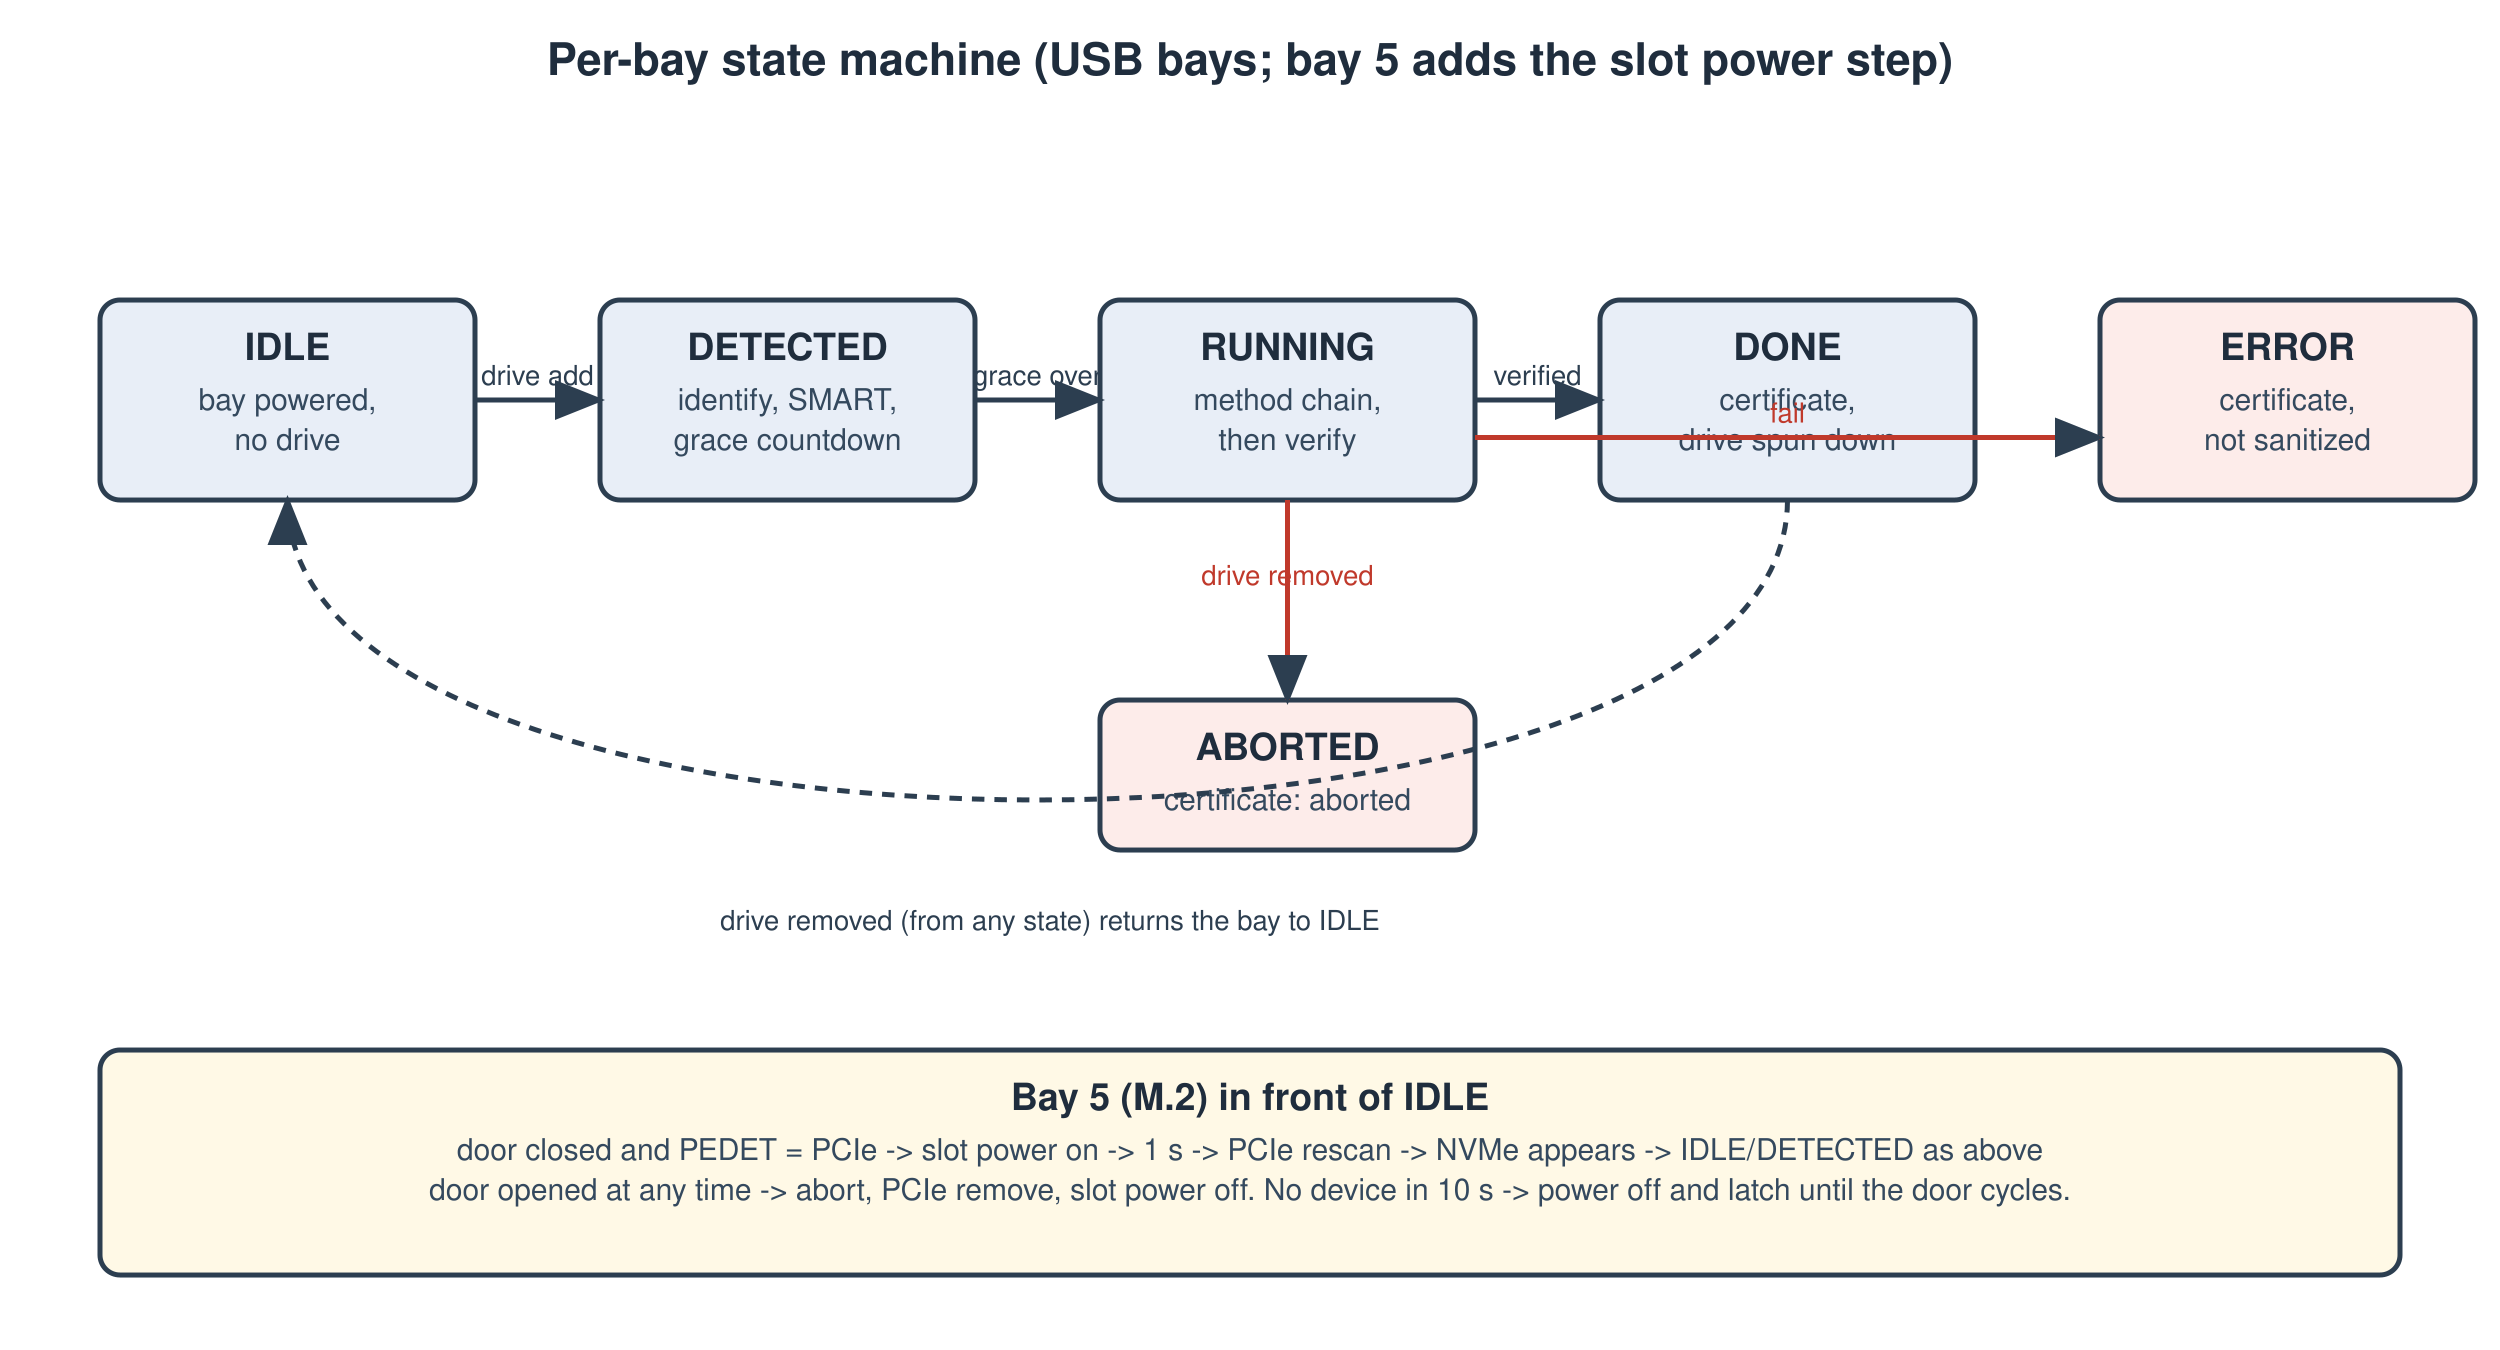
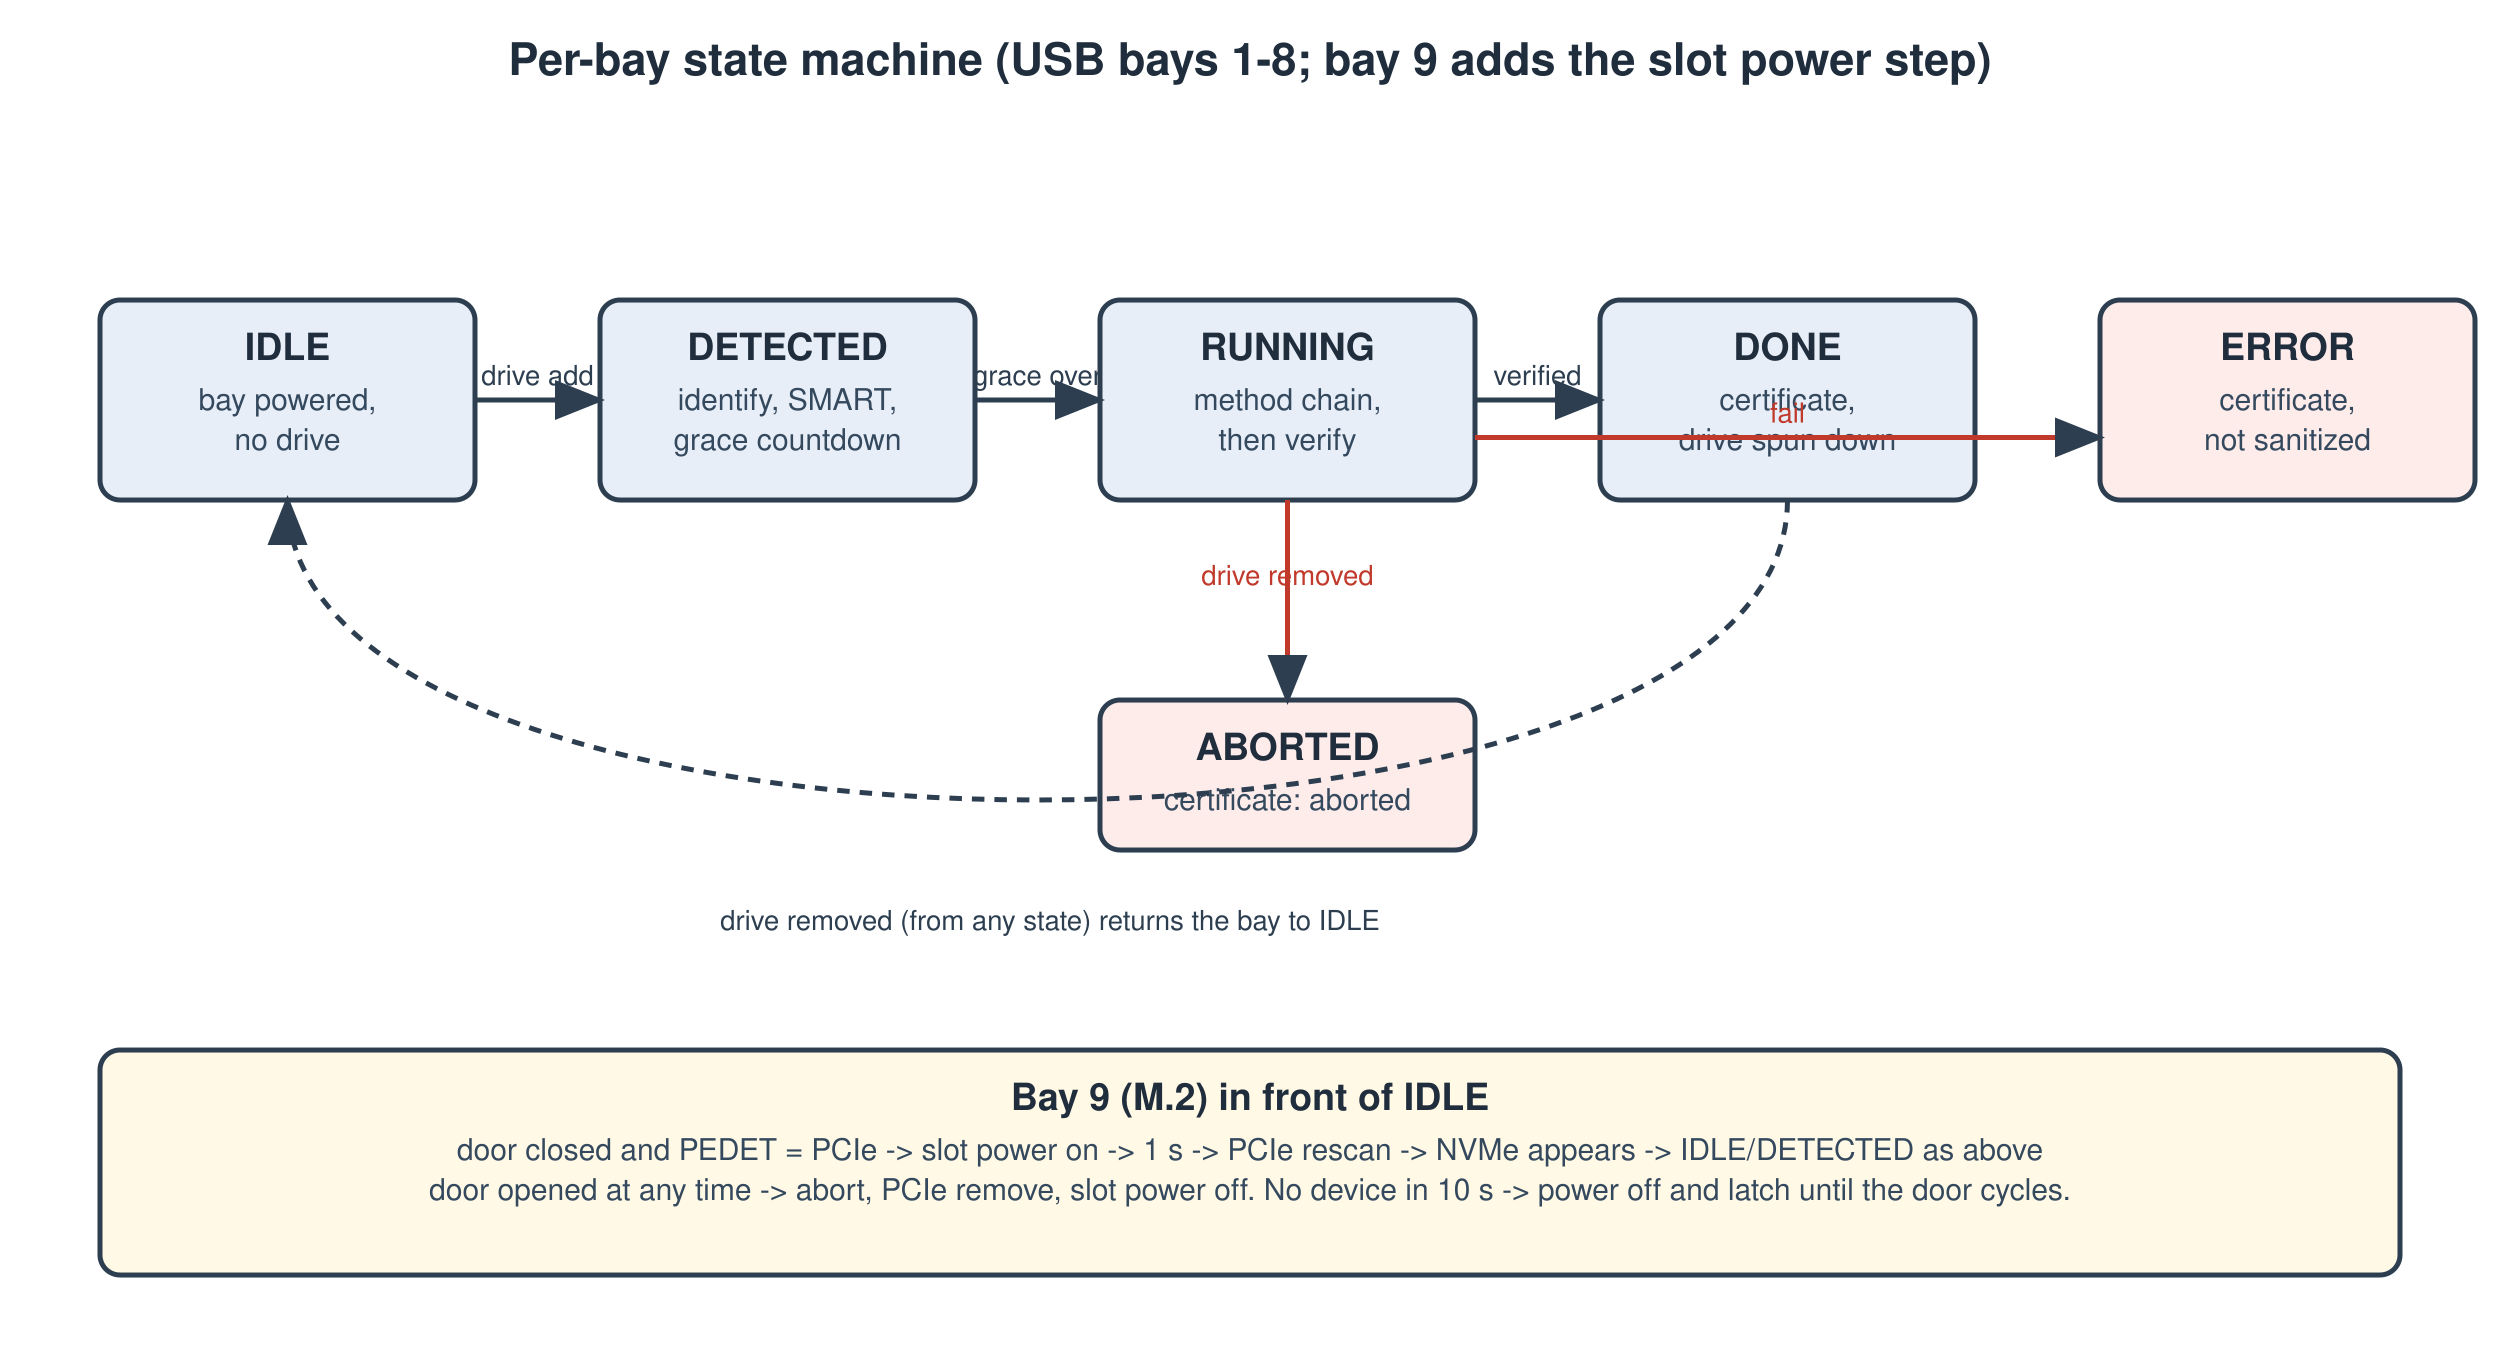
<svg xmlns="http://www.w3.org/2000/svg" viewBox="0 0 1000 540" width="1000" height="540">
  <defs>
    <marker id="ah" markerWidth="10" markerHeight="8" refX="9" refY="4" orient="auto">
      <path d="M0,0 L10,4 L0,8 z" fill="#2c3e50" />
    </marker>
  </defs>
  <rect width="100%" height="100%" fill="white" />
-   <text x="500" y="30" text-anchor="middle" font-family="Helvetica, Arial, sans-serif" font-size="18" font-weight="700" fill="#1f2d3d">Per-bay state machine (USB bays; bay 5 adds the slot power step)</text>
+   <text x="500" y="30" text-anchor="middle" font-family="Helvetica, Arial, sans-serif" font-size="18" font-weight="700" fill="#1f2d3d">Per-bay state machine (USB bays 1-8; bay 9 adds the slot power step)</text>
  <rect x="40" y="120" width="150" height="80" rx="8" fill="#e8eef7" stroke="#2c3e50" stroke-width="2" />
  <text x="115.0" y="144" text-anchor="middle" font-family="Helvetica, Arial, sans-serif" font-size="15" font-weight="700" fill="#1f2d3d">IDLE</text>
  <text x="115.0" y="164" text-anchor="middle" font-family="Helvetica, Arial, sans-serif" font-size="12" fill="#34495e">bay powered,</text>
  <text x="115.0" y="180" text-anchor="middle" font-family="Helvetica, Arial, sans-serif" font-size="12" fill="#34495e">no drive</text>
  <rect x="240" y="120" width="150" height="80" rx="8" fill="#e8eef7" stroke="#2c3e50" stroke-width="2" />
  <text x="315.0" y="144" text-anchor="middle" font-family="Helvetica, Arial, sans-serif" font-size="15" font-weight="700" fill="#1f2d3d">DETECTED</text>
  <text x="315.0" y="164" text-anchor="middle" font-family="Helvetica, Arial, sans-serif" font-size="12" fill="#34495e">identify, SMART,</text>
  <text x="315.0" y="180" text-anchor="middle" font-family="Helvetica, Arial, sans-serif" font-size="12" fill="#34495e">grace countdown</text>
  <rect x="440" y="120" width="150" height="80" rx="8" fill="#e8eef7" stroke="#2c3e50" stroke-width="2" />
  <text x="515.0" y="144" text-anchor="middle" font-family="Helvetica, Arial, sans-serif" font-size="15" font-weight="700" fill="#1f2d3d">RUNNING</text>
  <text x="515.0" y="164" text-anchor="middle" font-family="Helvetica, Arial, sans-serif" font-size="12" fill="#34495e">method chain,</text>
  <text x="515.0" y="180" text-anchor="middle" font-family="Helvetica, Arial, sans-serif" font-size="12" fill="#34495e">then verify</text>
  <rect x="640" y="120" width="150" height="80" rx="8" fill="#e8eef7" stroke="#2c3e50" stroke-width="2" />
  <text x="715.0" y="144" text-anchor="middle" font-family="Helvetica, Arial, sans-serif" font-size="15" font-weight="700" fill="#1f2d3d">DONE</text>
  <text x="715.0" y="164" text-anchor="middle" font-family="Helvetica, Arial, sans-serif" font-size="12" fill="#34495e">certificate,</text>
  <text x="715.0" y="180" text-anchor="middle" font-family="Helvetica, Arial, sans-serif" font-size="12" fill="#34495e">drive spun down</text>
  <rect x="840" y="120" width="150" height="80" rx="8" fill="#fdecea" stroke="#2c3e50" stroke-width="2" />
  <text x="915.0" y="144" text-anchor="middle" font-family="Helvetica, Arial, sans-serif" font-size="15" font-weight="700" fill="#1f2d3d">ERROR</text>
  <text x="915.0" y="164" text-anchor="middle" font-family="Helvetica, Arial, sans-serif" font-size="12" fill="#34495e">certificate,</text>
  <text x="915.0" y="180" text-anchor="middle" font-family="Helvetica, Arial, sans-serif" font-size="12" fill="#34495e">not sanitized</text>
  <line x1="190" y1="160" x2="240" y2="160" stroke="#2c3e50" stroke-width="2" marker-end="url(#ah)" />
  <text x="215.0" y="154.0" text-anchor="middle" font-family="Helvetica, Arial, sans-serif" font-size="11" fill="#2c3e50">drive add</text>
  <line x1="390" y1="160" x2="440" y2="160" stroke="#2c3e50" stroke-width="2" marker-end="url(#ah)" />
  <text x="415.0" y="154.0" text-anchor="middle" font-family="Helvetica, Arial, sans-serif" font-size="11" fill="#2c3e50">grace over</text>
  <line x1="590" y1="160" x2="640" y2="160" stroke="#2c3e50" stroke-width="2" marker-end="url(#ah)" />
  <text x="615.0" y="154.0" text-anchor="middle" font-family="Helvetica, Arial, sans-serif" font-size="11" fill="#2c3e50">verified</text>
  <line x1="590" y1="175" x2="840" y2="175" stroke="#c0392b" stroke-width="2" marker-end="url(#ah)" />
  <text x="715.0" y="169.0" text-anchor="middle" font-family="Helvetica, Arial, sans-serif" font-size="11" fill="#c0392b">fail</text>
  <rect x="440" y="280" width="150" height="60" rx="8" fill="#fdecea" stroke="#2c3e50" stroke-width="2" />
  <text x="515.0" y="304" text-anchor="middle" font-family="Helvetica, Arial, sans-serif" font-size="15" font-weight="700" fill="#1f2d3d">ABORTED</text>
  <text x="515.0" y="324" text-anchor="middle" font-family="Helvetica, Arial, sans-serif" font-size="12" fill="#34495e">certificate: aborted</text>
  <line x1="515" y1="200" x2="515" y2="280" stroke="#c0392b" stroke-width="2" marker-end="url(#ah)" />
  <text x="515.0" y="234.0" text-anchor="middle" font-family="Helvetica, Arial, sans-serif" font-size="11" fill="#c0392b">drive removed</text>
  <path d="M715,200 C715,360 115,360 115,200" fill="none" stroke="#2c3e50" stroke-width="2" marker-end="url(#ah)" stroke-dasharray="5 4" />
  <text x="420" y="372" text-anchor="middle" font-family="Helvetica, Arial, sans-serif" font-size="11" fill="#2c3e50">drive removed (from any state) returns the bay to IDLE</text>
  <rect x="40" y="420" width="920" height="90" rx="8" fill="#fff9e6" stroke="#2c3e50" stroke-width="2" />
-   <text x="500.0" y="444" text-anchor="middle" font-family="Helvetica, Arial, sans-serif" font-size="15" font-weight="700" fill="#1f2d3d">Bay 5 (M.2) in front of IDLE</text>
+   <text x="500.0" y="444" text-anchor="middle" font-family="Helvetica, Arial, sans-serif" font-size="15" font-weight="700" fill="#1f2d3d">Bay 9 (M.2) in front of IDLE</text>
  <text x="500.0" y="464" text-anchor="middle" font-family="Helvetica, Arial, sans-serif" font-size="12" fill="#34495e">door closed and PEDET = PCIe -&gt; slot power on -&gt; 1 s -&gt; PCIe rescan -&gt; NVMe appears -&gt; IDLE/DETECTED as above</text>
  <text x="500.0" y="480" text-anchor="middle" font-family="Helvetica, Arial, sans-serif" font-size="12" fill="#34495e">door opened at any time -&gt; abort, PCIe remove, slot power off. No device in 10 s -&gt; power off and latch until the door cycles.</text>
</svg>
